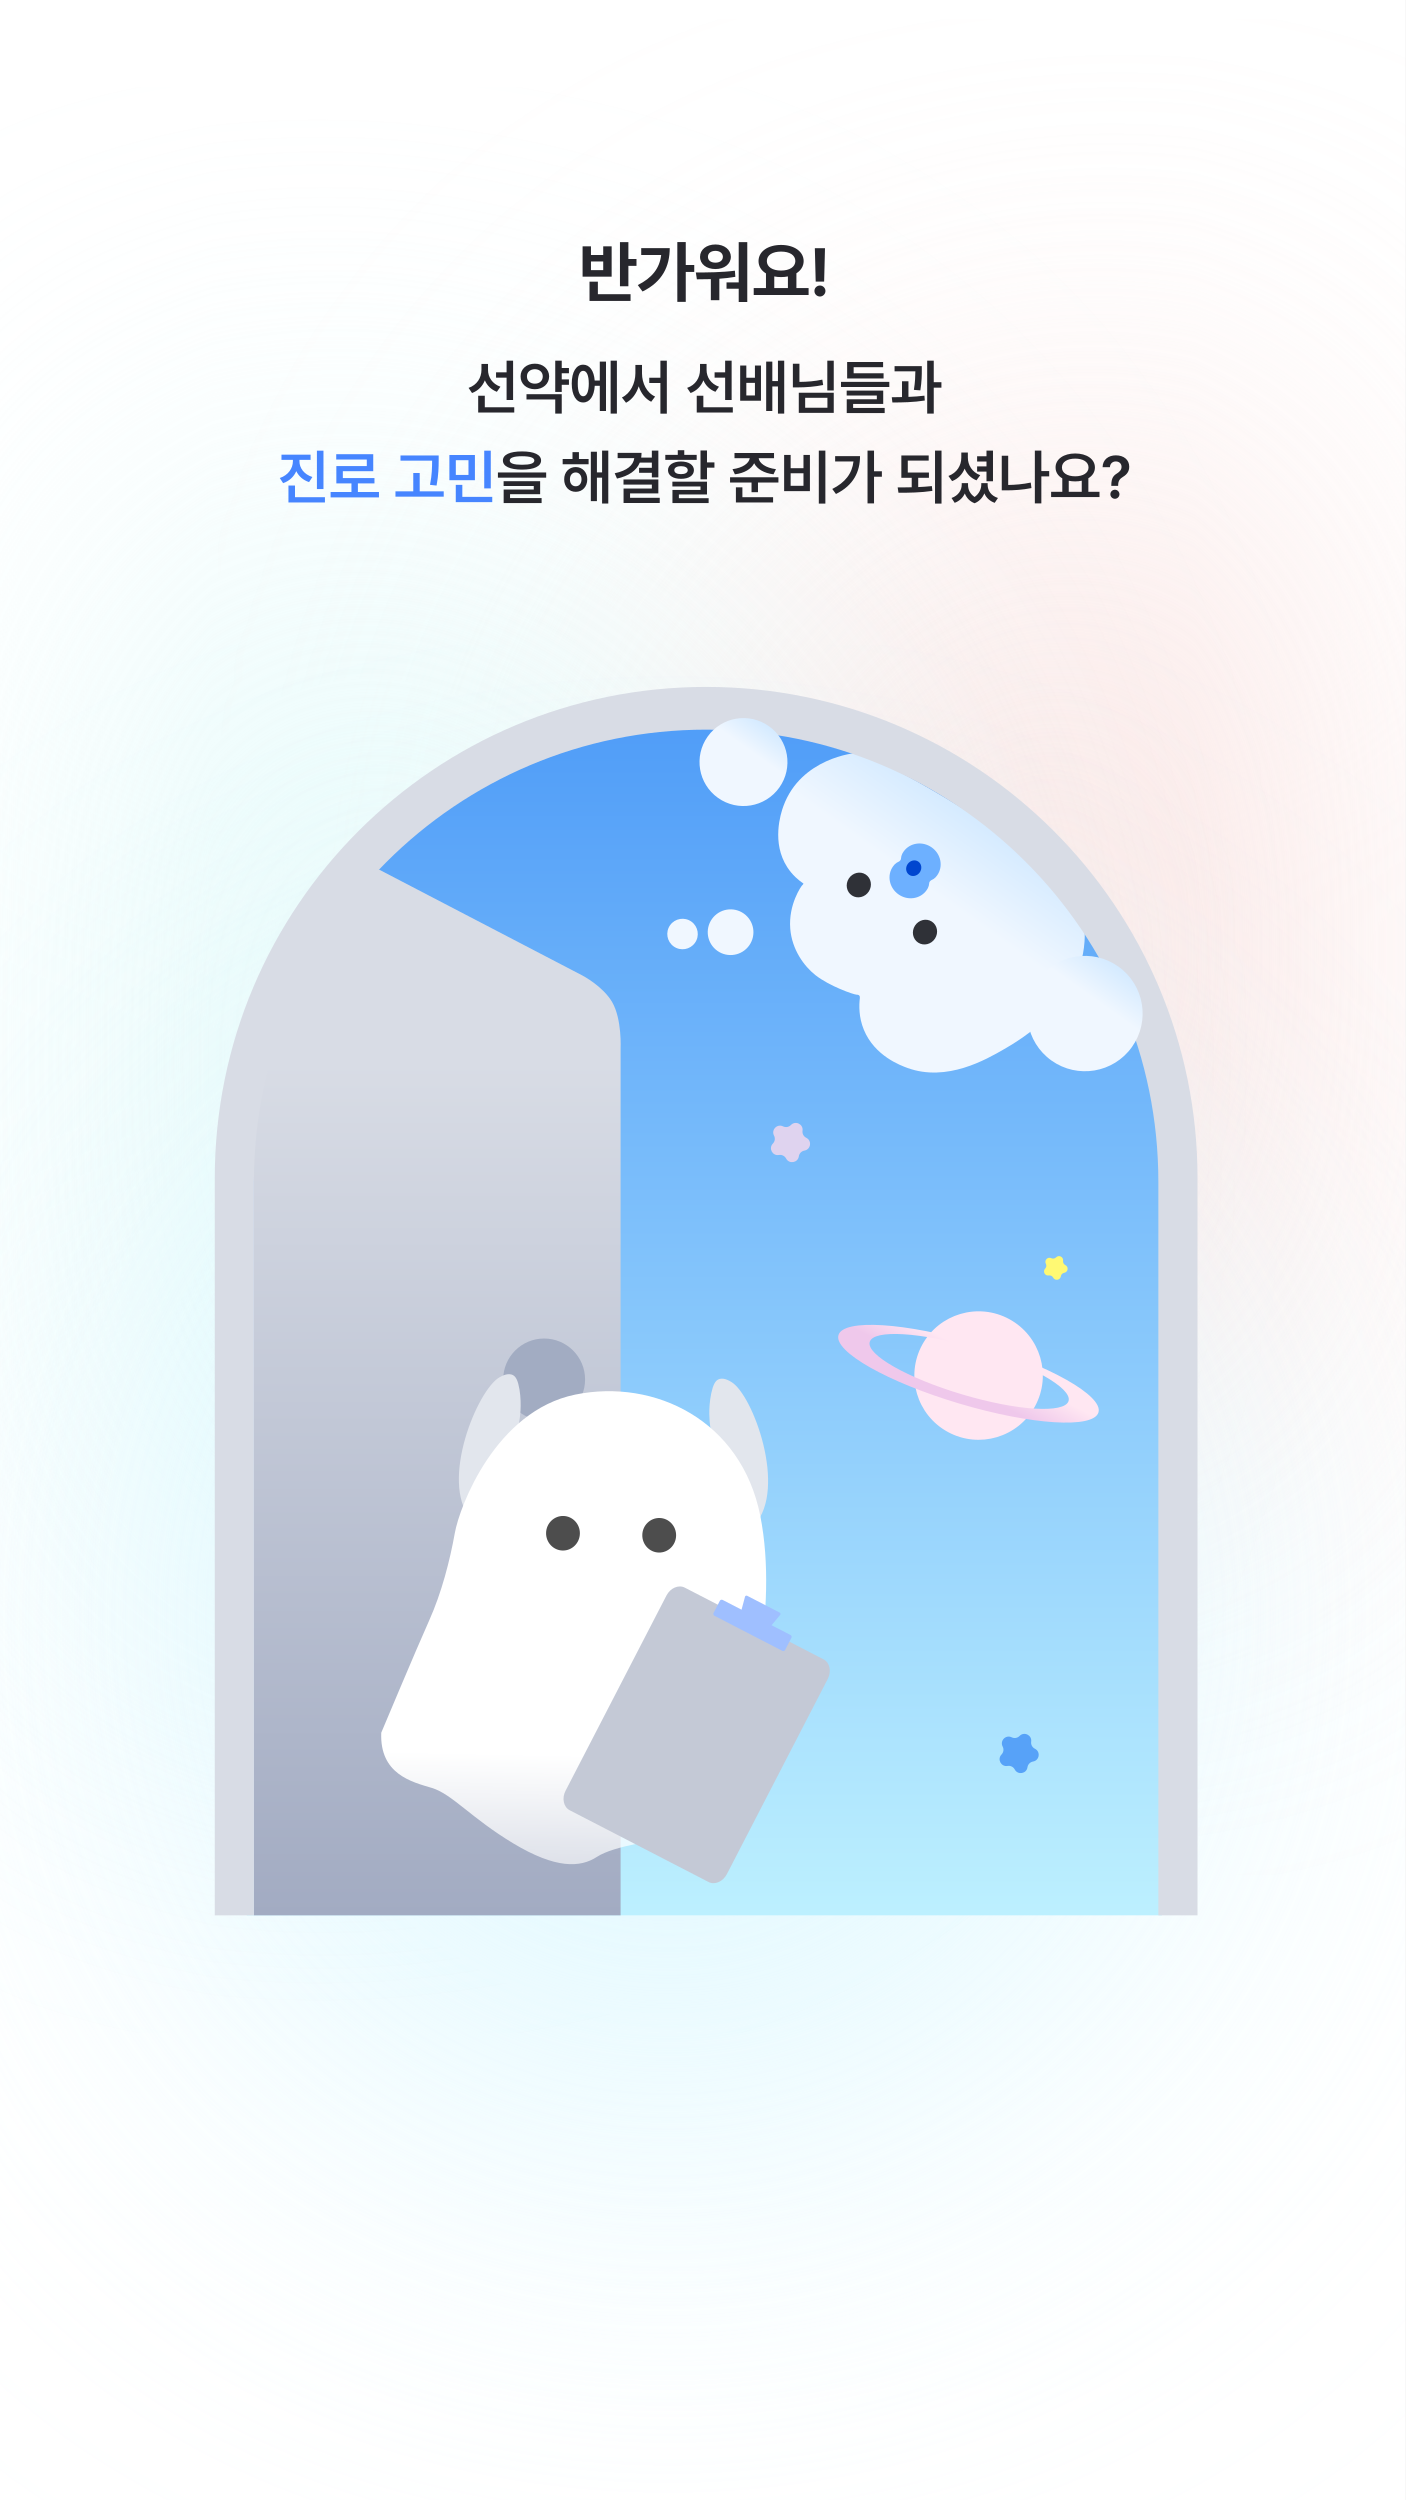
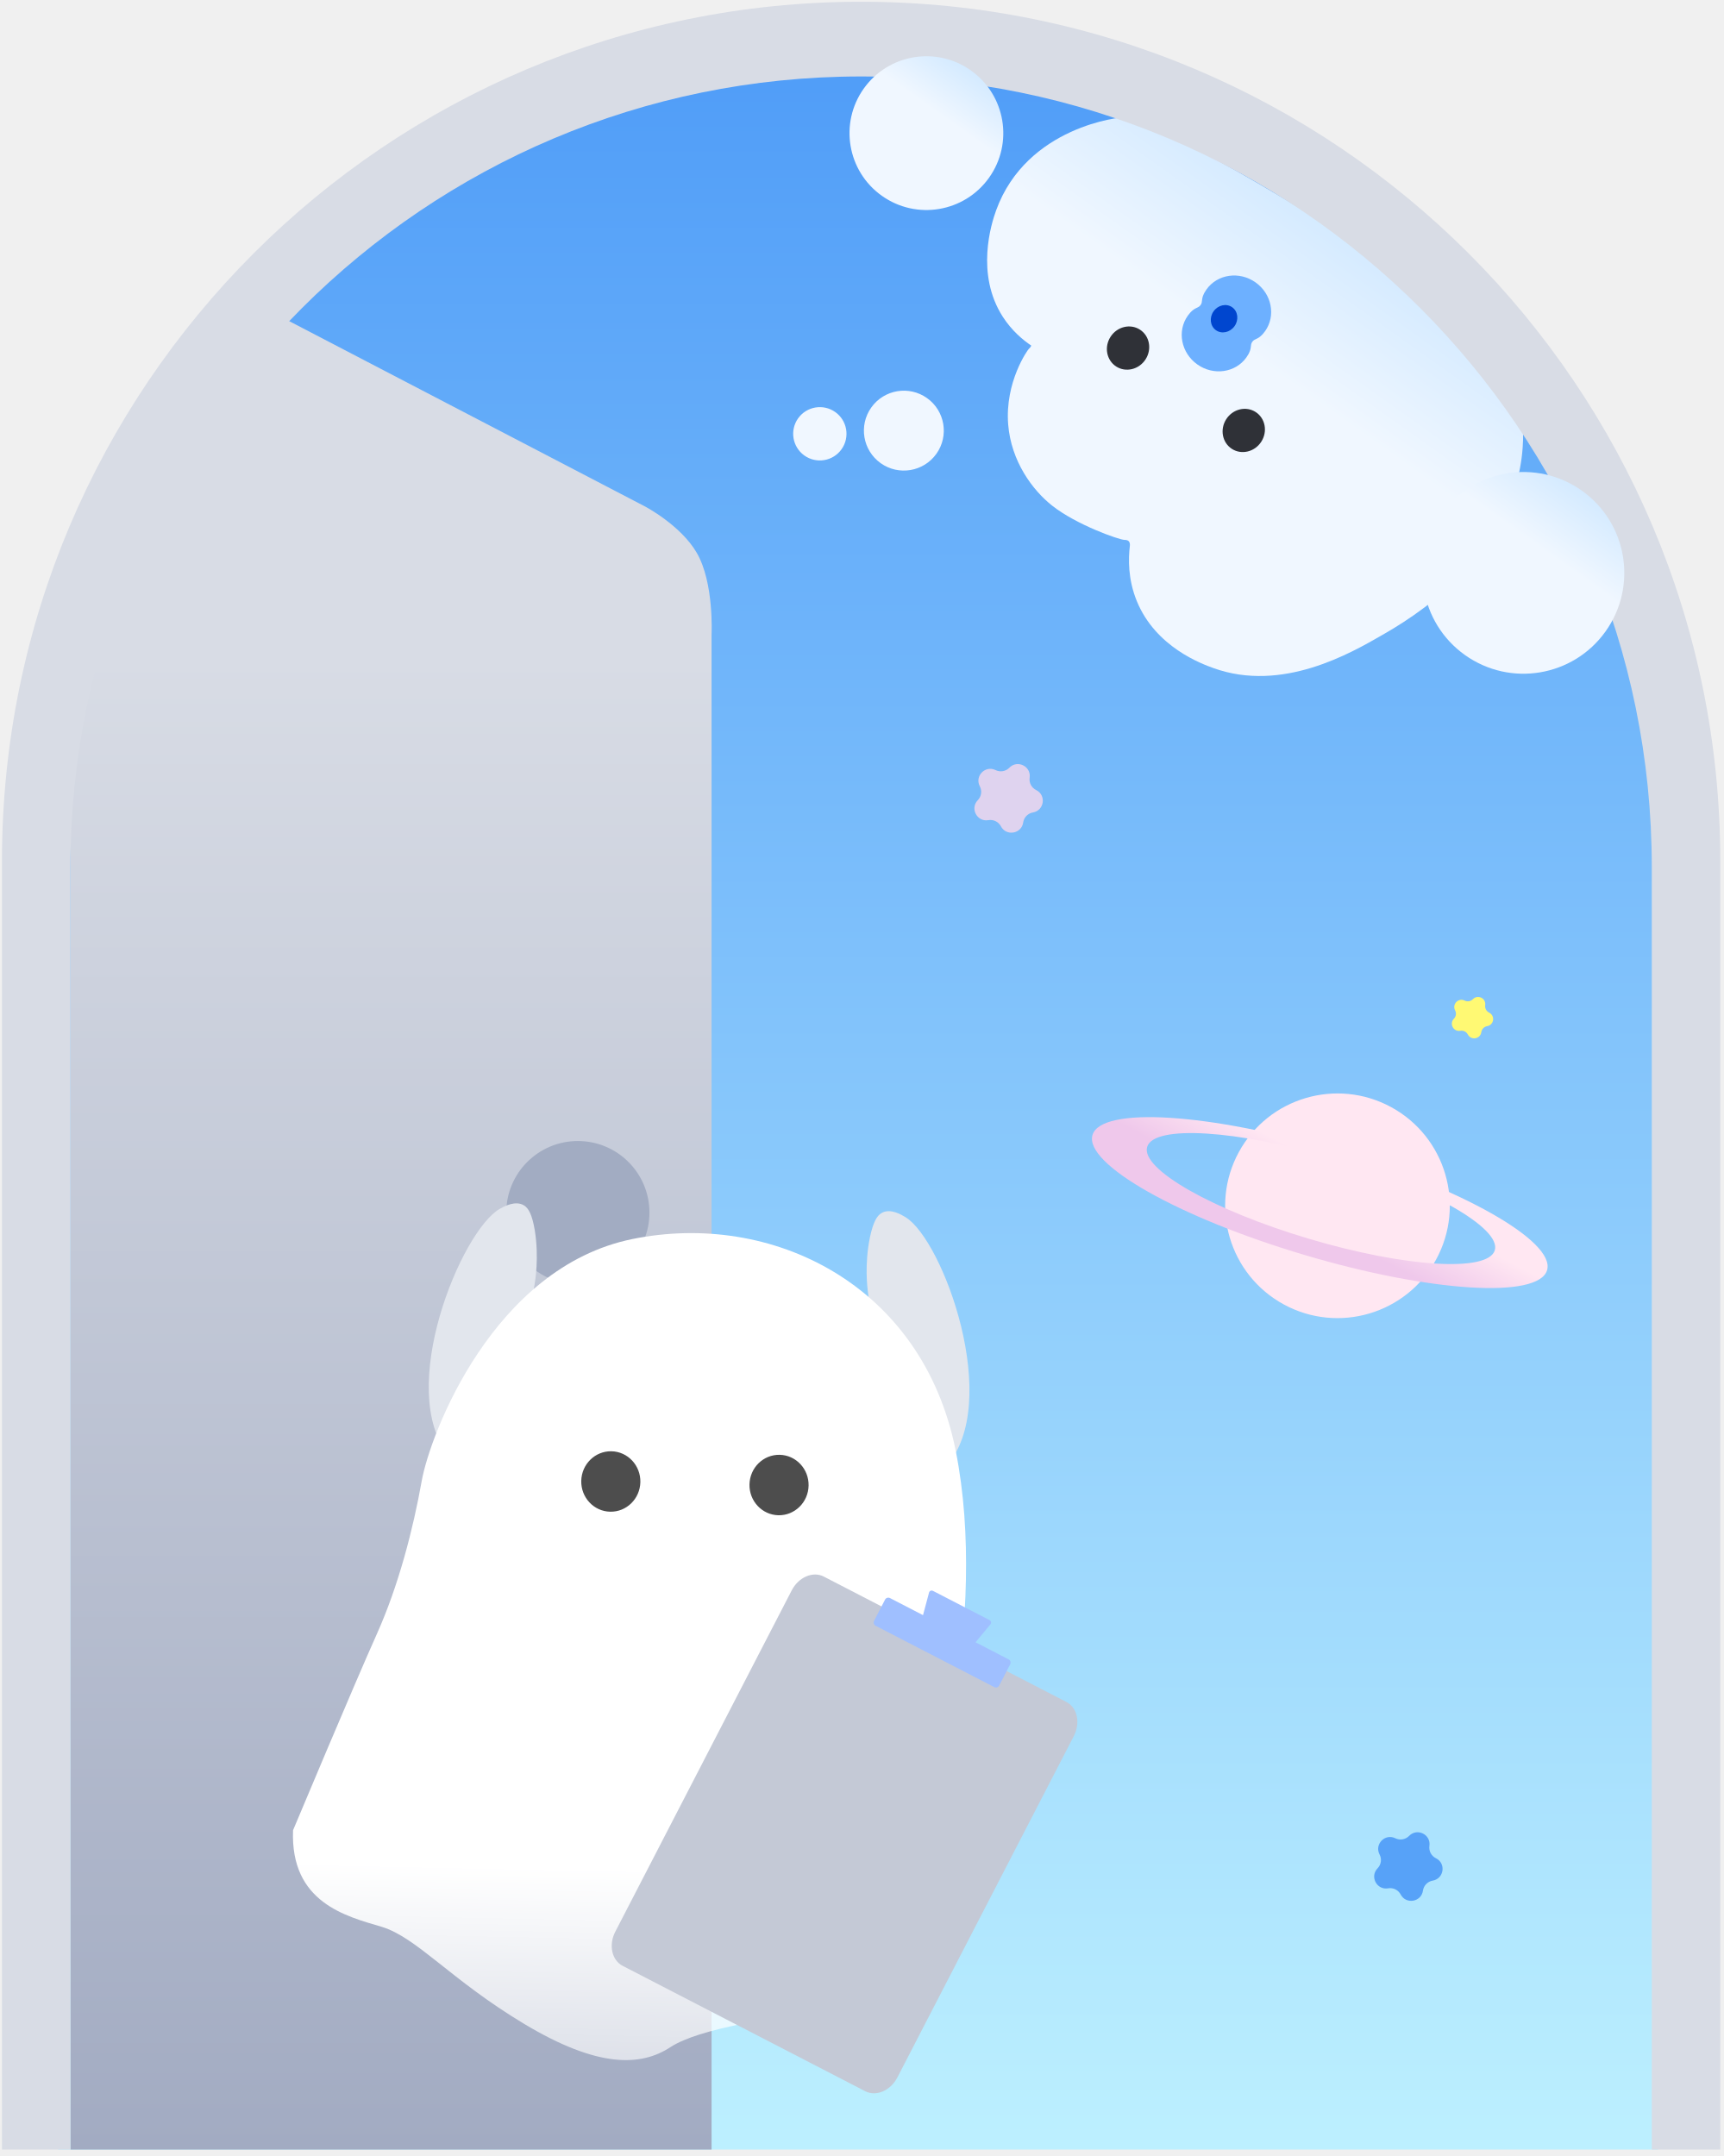
- <svg xmlns="http://www.w3.org/2000/svg" width="375" height="667" viewBox="0 0 375 667" fill="none">
-   <g clip-path="url(#clip0_3107_8977)">
-     <rect width="375" height="667" fill="white" />
-     <g opacity="0.8" filter="url(#filter0_f_3107_8977)">
-       <circle cx="127.533" cy="127.533" r="127.533" transform="matrix(-1 0 0 1 433.329 125.161)" fill="#F9E1DF" />
-     </g>
-     <g opacity="0.8" filter="url(#filter1_f_3107_8977)">
-       <circle cx="139.458" cy="139.458" r="139.458" transform="matrix(-1 0 0 1 220.587 143.372)" fill="#E2FAFA" />
-     </g>
-     <g opacity="0.8" filter="url(#filter2_f_3107_8977)">
-       <circle cx="139.458" cy="139.458" r="139.458" transform="matrix(-1 0 0 1 317.72 292.192)" fill="#D9F7FF" />
-     </g>
-     <path d="M167.653 64.593V69.093H169.815V70.939H167.653V76.37H165.403V64.593H167.653ZM168.233 78.497V80.29H157.282V75.157H159.514V78.497H168.233ZM157.669 65.718V68.038H160.938V65.718H163.188V73.821H155.436V65.718H157.669ZM157.669 72.064H160.938V69.761H157.669V72.064ZM182.959 64.575V70.71H185.227V72.556H182.959V80.536H180.709V64.575H182.959ZM178.688 66.21C178.67 70.991 176.807 75.14 171.428 77.776L170.162 76.054C173.951 74.155 175.981 71.606 176.403 68.038H171.076V66.21H178.688ZM199.373 64.593V80.571H197.088V77.038H193.836V75.351H197.088V64.593H199.373ZM185.645 72.696C188.633 72.696 192.623 72.679 196.068 72.222L196.191 73.856C194.785 74.111 193.335 74.269 191.92 74.366V80.097H189.652V74.472C188.325 74.516 187.068 74.524 185.926 74.524L185.645 72.696ZM190.883 65.226C193.238 65.226 194.979 66.597 194.996 68.513C194.979 70.481 193.238 71.782 190.883 71.782C188.492 71.782 186.77 70.481 186.77 68.513C186.77 66.597 188.492 65.226 190.883 65.226ZM190.883 66.931C189.688 66.931 188.879 67.546 188.879 68.513C188.879 69.515 189.688 70.077 190.883 70.077C192.043 70.077 192.852 69.515 192.869 68.513C192.852 67.546 192.043 66.931 190.883 66.931ZM215.734 76.862V78.708H201.091V76.862H204.361V72.942C203.122 72.204 202.375 71.07 202.375 69.655C202.375 67.071 204.906 65.349 208.386 65.349C211.849 65.349 214.398 67.071 214.416 69.655C214.407 71.035 213.677 72.16 212.482 72.907V76.862H215.734ZM208.386 67.124C206.101 67.124 204.59 68.038 204.59 69.655C204.59 71.22 206.101 72.186 208.386 72.186C210.654 72.186 212.183 71.22 212.201 69.655C212.183 68.038 210.654 67.124 208.386 67.124ZM206.576 76.862H210.215V73.751C209.643 73.865 209.028 73.927 208.386 73.927C207.745 73.927 207.138 73.874 206.576 73.751V76.862ZM220.107 66.228L219.878 75.14H217.628L217.4 66.228H220.107ZM218.771 79.112C217.945 79.112 217.277 78.444 217.294 77.636C217.277 76.827 217.945 76.177 218.771 76.177C219.544 76.177 220.23 76.827 220.23 77.636C220.23 78.444 219.544 79.112 218.771 79.112ZM130.204 98.72C130.204 100.595 131.329 102.423 133.517 103.173L132.564 104.532C131.04 103.954 129.947 102.853 129.361 101.47C128.743 103.017 127.595 104.243 125.939 104.86L125.017 103.485C127.283 102.72 128.439 100.767 128.454 98.704V97.095H130.204V98.72ZM136.892 96.235V106.72H135.158V100.767H132.345V99.345H135.158V96.235H136.892ZM137.204 108.657V110.063H127.579V105.579H129.345V108.657H137.204ZM151.794 98.189V99.595H149.872V101.22H151.794V102.673H149.872V104.563H148.138V96.22H149.872V98.189H151.794ZM149.872 105.173V110.345H148.138V106.579H140.466V105.173H149.872ZM142.701 97.032C144.872 97.017 146.497 98.439 146.513 100.423C146.497 102.438 144.872 103.845 142.701 103.845C140.513 103.845 138.872 102.438 138.888 100.423C138.872 98.439 140.513 97.017 142.701 97.032ZM142.701 98.501C141.482 98.517 140.576 99.251 140.591 100.423C140.576 101.626 141.482 102.376 142.701 102.36C143.904 102.376 144.81 101.626 144.81 100.423C144.81 99.251 143.904 98.517 142.701 98.501ZM164.588 96.22V110.345H162.916V96.22H164.588ZM161.681 96.47V109.657H160.025V102.938H158.681C158.517 105.688 157.338 107.392 155.588 107.376C153.744 107.392 152.541 105.438 152.541 102.329C152.541 99.22 153.744 97.298 155.588 97.298C157.298 97.298 158.463 98.892 158.666 101.532H160.025V96.47H161.681ZM155.588 98.939C154.697 98.923 154.134 100.126 154.15 102.329C154.134 104.532 154.697 105.735 155.588 105.72C156.525 105.735 157.088 104.532 157.088 102.329C157.088 100.126 156.525 98.923 155.588 98.939ZM171.287 99.61C171.287 102.235 172.537 104.813 174.787 105.798L173.74 107.188C172.138 106.407 171.013 104.907 170.412 103.063C169.795 105.009 168.646 106.626 167.021 107.454L165.928 106.048C168.224 104.97 169.506 102.251 169.521 99.61V97.36H171.287V99.61ZM177.912 96.22V110.36H176.193V102.188H173.224V100.782H176.193V96.22H177.912ZM188.514 98.72C188.514 100.595 189.639 102.423 191.826 103.173L190.873 104.532C189.35 103.954 188.256 102.853 187.67 101.47C187.053 103.017 185.904 104.243 184.248 104.86L183.326 103.485C185.592 102.72 186.748 100.767 186.764 98.704V97.095H188.514V98.72ZM195.201 96.235V106.72H193.467V100.767H190.654V99.345H193.467V96.235H195.201ZM195.514 108.657V110.063H185.889V105.579H187.654V108.657H195.514ZM199.119 97.517V100.782H201.416V97.517H203.026V106.923H197.479V97.517H199.119ZM199.119 105.517H201.416V102.157H199.119V105.517ZM209.229 96.22V110.345H207.557V103.11H206.057V109.657H204.416V96.47H206.057V101.673H207.557V96.22H209.229ZM222.444 96.22V104.173H220.725V96.22H222.444ZM213.288 97.048V101.892C215.498 101.868 217.405 101.712 219.397 101.282L219.616 102.72C217.366 103.173 215.241 103.345 212.741 103.36H211.538V97.048H213.288ZM222.444 104.782V110.157H213.116V104.782H222.444ZM214.819 106.142V108.782H220.756V106.142H214.819ZM237.268 101.876V103.251H224.378V101.876H237.268ZM235.737 99.595V100.97H226.018V96.579H235.612V97.97H227.753V99.595H235.737ZM235.643 104.22V107.767H227.612V108.845H236.034V110.204H225.909V106.517H233.94V105.532H225.893V104.22H235.643ZM245.936 97.689V98.689C245.936 99.954 245.936 101.72 245.546 104.157L243.827 104.017C244.163 101.876 244.202 100.298 244.217 99.079H238.671V97.689H245.936ZM242.374 101.72V105.892C243.811 105.837 245.288 105.735 246.639 105.563L246.733 106.86C243.811 107.329 240.577 107.392 238.092 107.376L237.921 105.985C238.757 105.978 239.686 105.97 240.655 105.938V101.72H242.374ZM249.124 96.22V101.97H251.171V103.438H249.124V110.345H247.374V96.22H249.124ZM139.267 120.438C142.486 120.438 144.345 121.298 144.361 122.86C144.345 124.438 142.486 125.282 139.267 125.298C136.048 125.282 134.173 124.438 134.173 122.86C134.173 121.298 136.048 120.438 139.267 120.438ZM139.267 121.72C137.111 121.72 135.986 122.126 136.001 122.86C135.986 123.642 137.111 124.001 139.267 124.001C141.454 124.001 142.564 123.642 142.564 122.86C142.564 122.126 141.454 121.72 139.267 121.72ZM145.72 126.048V127.438H132.845V126.048H145.72ZM144.111 128.392V131.845H136.079V132.892H144.501V134.22H134.376V130.61H142.407V129.673H134.361V128.392H144.111ZM157.041 122.47V123.86H150.119V122.47H152.744V120.626H154.462V122.47H157.041ZM153.603 124.61C155.4 124.61 156.681 125.97 156.681 127.892C156.681 129.845 155.4 131.22 153.603 131.22C151.822 131.22 150.509 129.845 150.525 127.892C150.509 125.97 151.822 124.61 153.603 124.61ZM153.603 126.048C152.681 126.048 152.041 126.782 152.056 127.892C152.041 129.032 152.681 129.751 153.603 129.735C154.509 129.751 155.15 129.032 155.15 127.892C155.15 126.782 154.509 126.048 153.603 126.048ZM162.291 120.22V134.345H160.634V127.438H159.259V133.704H157.634V120.517H159.259V126.032H160.634V120.22H162.291ZM175.646 120.22V127.376H173.912V126.142H170.506V124.813H173.912V123.423H170.693C169.802 125.579 167.74 126.985 164.615 127.688L164.006 126.267C167.326 125.579 168.982 124.118 169.224 122.235H164.787V120.829H171.162C171.162 121.274 171.123 121.696 171.068 122.095H173.912V120.22H175.646ZM175.646 127.923V131.642H168.099V132.813H176.021V134.204H166.365V130.345H173.912V129.298H166.349V127.923H175.646ZM188.627 120.188V123.376H190.611V124.782H188.627V127.892H186.892V120.188H188.627ZM188.627 128.517V131.923H181.127V132.923H189.064V134.22H179.408V130.72H186.892V129.782H179.392V128.517H188.627ZM185.877 121.36V122.688H177.502V121.36H180.83V120.11H182.564V121.36H185.877ZM181.689 123.126C183.783 123.142 185.127 124.032 185.142 125.438C185.127 126.892 183.783 127.751 181.689 127.751C179.596 127.751 178.221 126.892 178.221 125.438C178.221 124.032 179.596 123.142 181.689 123.126ZM181.689 124.376C180.596 124.376 179.908 124.767 179.908 125.438C179.908 126.126 180.596 126.501 181.689 126.501C182.783 126.501 183.486 126.126 183.486 125.438C183.486 124.767 182.783 124.376 181.689 124.376ZM206.51 120.86V122.251H202.416C202.572 123.579 204.299 124.845 207.026 125.173L206.369 126.548C203.838 126.243 201.971 125.126 201.213 123.595C200.455 125.118 198.604 126.243 196.072 126.548L195.432 125.173C198.158 124.845 199.862 123.579 200.026 122.251H195.963V120.86H206.51ZM207.682 127.329V128.735H202.229V131.313H200.51V128.735H194.776V127.329H207.682ZM206.26 132.657V134.063H196.338V130.017H198.072V132.657H206.26ZM220.209 120.22V134.36H218.459V120.22H220.209ZM210.944 121.376V124.907H214.366V121.376H216.084V131.032H209.209V121.376H210.944ZM210.944 129.61H214.366V126.267H210.944V129.61ZM233.19 120.22V125.735H235.284V127.188H233.19V134.313H231.456V120.22H233.19ZM229.456 121.688C229.456 125.845 227.737 129.485 223.034 131.798L222.049 130.454C225.487 128.743 227.346 126.337 227.706 123.126H222.815V121.688H229.456ZM247.839 126.079V127.485H244.979V129.954C246.214 129.899 247.448 129.813 248.62 129.688L248.761 130.97C245.651 131.438 242.386 131.47 239.714 131.47L239.495 130.032C240.659 130.04 241.932 130.04 243.245 130.001V127.485H240.479V121.517H247.776V122.892H242.198V126.079H247.839ZM251.198 120.22V134.36H249.464V120.22H251.198ZM264.929 120.22V128.407H263.194V125.829H260.694V124.438H263.194V123.142H260.694V121.735H263.194V120.22H264.929ZM258.226 122.11C258.226 124.048 259.335 125.985 261.522 126.782L260.522 128.157C259.03 127.571 257.96 126.438 257.366 125.032C256.749 126.54 255.624 127.743 254.022 128.36L253.038 126.985C255.319 126.142 256.476 124.204 256.476 122.11V120.735H258.226V122.11ZM258.272 129.376C258.257 130.571 258.804 131.806 260.022 132.595C261.241 131.743 261.788 130.438 261.804 129.376V128.907H263.507V129.376C263.507 130.845 264.366 132.267 266.257 132.86L265.382 134.157C264.015 133.673 263.108 132.767 262.632 131.626C262.163 132.751 261.319 133.751 260.022 134.267C258.702 133.767 257.858 132.798 257.413 131.657C256.905 132.759 256.022 133.665 254.71 134.157L253.866 132.86C255.694 132.235 256.569 130.767 256.585 129.376V128.907H258.272V129.376ZM279.925 125.673V127.095H277.831V134.313H276.097V120.22H277.831V125.673H279.925ZM268.987 121.595V129.392C270.87 129.36 272.878 129.196 275.003 128.751L275.191 130.22C272.816 130.688 270.55 130.829 268.456 130.829H267.269V121.595H268.987ZM293.343 131.204V132.626H280.437V131.204H283.421V127.626C282.296 126.985 281.617 125.978 281.624 124.72C281.609 122.47 283.827 120.985 286.859 120.985C289.906 120.985 292.124 122.47 292.124 124.72C292.124 125.954 291.468 126.946 290.374 127.595V131.204H293.343ZM286.859 122.36C284.749 122.36 283.312 123.251 283.327 124.72C283.312 126.173 284.749 127.079 286.859 127.079C288.968 127.079 290.421 126.173 290.421 124.72C290.421 123.251 288.968 122.36 286.859 122.36ZM285.14 131.204H288.609V128.251C288.07 128.376 287.484 128.438 286.859 128.438C286.249 128.438 285.671 128.376 285.14 128.267V131.204ZM296.496 129.485C296.511 127.501 297.074 126.892 298.058 126.282C298.73 125.86 299.23 125.329 299.23 124.548C299.23 123.673 298.558 123.11 297.699 123.11C296.918 123.11 296.168 123.61 296.121 124.657H294.168C294.214 122.563 295.793 121.485 297.714 121.485C299.824 121.485 301.277 122.657 301.277 124.517C301.277 125.782 300.636 126.61 299.621 127.22C298.714 127.767 298.339 128.313 298.324 129.485V129.626H296.496V129.485ZM297.464 133.079C296.793 133.079 296.246 132.532 296.246 131.86C296.246 131.204 296.793 130.657 297.464 130.657C298.105 130.657 298.668 131.204 298.668 131.86C298.668 132.532 298.105 133.079 297.464 133.079Z" fill="#27272D" />
-     <path d="M79.895 123.095C79.895 124.845 81.098 126.563 83.348 127.267L82.457 128.626C80.856 128.103 79.692 127.048 79.051 125.704C78.411 127.165 77.215 128.329 75.536 128.907L74.645 127.532C76.911 126.782 78.129 124.954 78.145 123.095V122.688H75.098V121.298H82.864V122.688H79.895V123.095ZM86.301 120.235V130.485H84.551V120.235H86.301ZM86.692 132.657V134.063H76.957V129.548H78.707V132.657H86.692ZM101.11 131.267V132.704H88.204V131.267H93.766V128.97H89.735V124.345H97.86V122.595H89.704V121.188H99.579V125.72H91.469V127.548H99.907V128.97H95.485V131.267H101.11ZM117.04 121.517V122.876C117.024 124.626 117.024 126.595 116.477 129.548L114.727 129.36C115.274 126.61 115.274 124.603 115.29 122.907H106.852V121.517H117.04ZM118.384 131.095V132.517H105.509V131.095H110.259V126.188H111.977V131.095H118.384ZM126.708 121.392V128.11H119.896V121.392H126.708ZM121.614 122.782V126.72H124.989V122.782H121.614ZM130.942 120.235V130.313H129.192V120.235H130.942ZM131.333 132.563V133.97H121.599V129.36H123.349V132.563H131.333Z" fill="#4685FF" />
-     <path d="M65.85 314.843C65.85 247.422 120.505 192.768 187.925 192.768C255.345 192.768 310 247.422 310 314.843V511.018H65.85V314.843Z" fill="url(#paint0_linear_3107_8977)" />
-     <circle cx="261.089" cy="367" r="17.139" transform="rotate(28.5583 261.089 367)" fill="#FFE7F2" />
-     <path fill-rule="evenodd" clip-rule="evenodd" d="M256.016 374.492C275.171 380.189 291.762 381.234 293.072 376.827C294.383 372.421 279.917 364.23 260.761 358.534C241.606 352.838 225.015 351.792 223.705 356.199C222.394 360.606 236.86 368.796 256.016 374.492ZM256.746 372.037C271.394 376.393 284.086 377.176 285.094 373.787C286.102 370.397 275.044 364.118 260.396 359.761C245.748 355.405 233.056 354.622 232.048 358.012C231.04 361.402 242.097 367.681 256.746 372.037Z" fill="url(#paint1_linear_3107_8977)" />
-     <path d="M84.375 244.542L96.931 229.817L155.42 260.283C155.42 260.283 160.862 263.128 163.321 267.36C165.977 271.93 165.579 279.79 165.579 279.79V511.017H67.75V287.767L84.375 244.542Z" fill="url(#paint2_linear_3107_8977)" />
-     <path d="M228.597 200.922C229.164 200.826 230.106 200.988 230.106 200.988C230.274 201.052 230.41 201.111 230.506 201.152C230.506 201.152 230.559 201.176 230.615 201.202C251.332 211.107 270.331 224.54 270.331 224.54C274.698 227.626 280.347 231.806 286.759 237.057C288.14 240.212 289.779 245.231 289.347 251.287C288.143 268.282 271.756 277.684 267.953 279.882C263.083 282.695 252.636 288.731 242.151 284.945C240.394 284.309 233.354 281.768 230.47 274.731C229.084 271.348 229.182 268.205 229.402 266.343C229.431 266.126 229.437 265.804 229.239 265.597C229.019 265.362 228.651 265.388 228.582 265.386C227.7 265.355 221.266 263.082 217.581 260.184C214.531 257.788 211.29 253.369 210.84 247.78C210.318 241.277 213.823 236.373 213.997 236.227C214.011 236.214 214.245 236.036 214.363 235.746C214.363 235.746 214.365 235.743 214.367 235.74C213.129 234.905 211.409 233.503 210.014 231.331C205.833 224.82 208.259 217.129 209.005 215.086C213.68 202.246 228.148 200.799 228.597 200.922Z" fill="url(#paint3_linear_3107_8977)" />
-     <path d="M249.459 250.409C248.457 251.961 246.449 252.449 244.973 251.496C243.498 250.544 243.115 248.514 244.117 246.961C245.119 245.408 247.127 244.921 248.602 245.873C250.078 246.825 250.461 248.856 249.459 250.409Z" fill="#2F3137" />
-     <path d="M231.803 237.838C230.801 239.391 228.793 239.878 227.318 238.926C225.842 237.974 225.459 235.944 226.461 234.391C227.463 232.838 229.471 232.351 230.947 233.303C232.422 234.255 232.805 236.286 231.803 237.838Z" fill="#2F3137" />
-     <path d="M247.192 237.538C245.52 239.886 242.163 240.364 239.694 238.606C237.225 236.848 236.578 233.52 238.25 231.172C238.492 230.831 238.739 230.583 238.739 230.583C239.467 229.861 239.849 230.039 240.201 229.544C240.553 229.049 240.262 228.744 240.704 227.823C240.704 227.823 240.858 227.508 241.1 227.168C242.772 224.82 246.129 224.342 248.598 226.1C251.067 227.858 251.714 231.186 250.042 233.534C249.8 233.874 249.553 234.123 249.553 234.123C248.825 234.845 248.443 234.666 248.091 235.161C247.738 235.656 248.032 235.958 247.588 236.883C247.588 236.883 247.432 237.201 247.192 237.538Z" fill="#6DB0FF" />
-     <path d="M245.026 229.888C245.908 230.516 246.065 231.808 245.378 232.773C244.69 233.739 243.418 234.012 242.537 233.385C241.655 232.757 241.497 231.465 242.185 230.5C242.872 229.534 244.144 229.261 245.026 229.888Z" fill="#0046CF" />
-     <path d="M198.456 243.747C201.199 245.7 201.839 249.506 199.886 252.249C197.934 254.991 194.128 255.632 191.385 253.679C188.642 251.726 188.002 247.92 189.954 245.178C191.907 242.435 195.713 241.795 198.456 243.747Z" fill="#F0F7FF" />
-     <path d="M184.459 245.882C186.29 247.185 186.717 249.725 185.414 251.555C184.111 253.385 181.571 253.813 179.741 252.51C177.911 251.207 177.484 248.667 178.786 246.837C180.089 245.007 182.629 244.579 184.459 245.882Z" fill="#F0F7FF" />
-     <path fill-rule="evenodd" clip-rule="evenodd" d="M188.4 183.268C115.996 183.268 57.3 241.963 57.3 314.368V511.018H67.75V511.018H309.05V511.018H319.5V314.368C319.5 241.963 260.805 183.268 188.4 183.268ZM309.05 511.018V315.318C309.05 248.685 255.033 194.668 188.4 194.668C121.767 194.668 67.75 248.685 67.75 315.318V511.018H309.05Z" fill="#D8DCE5" />
-     <circle cx="145.175" cy="368.042" r="10.925" fill="#A2ACC2" />
-     <path d="M191.15 392.656C190.469 388.49 189.995 384.225 189.417 380.009C189.375 379.547 188.885 376.051 189.743 371.814C190.255 369.415 190.838 368.505 191.512 368.109C192.862 367.317 194.582 368.379 195.19 368.75C200.909 372.254 210.024 397.103 201.363 406.763C199.788 408.524 196.925 410.566 194.844 409.6C192.765 408.531 193.246 405.157 191.15 392.656Z" fill="#E2E6ED" />
-     <path d="M136.323 391.505C137.179 387.371 137.832 383.129 138.586 378.942C138.647 378.482 139.284 375.009 138.605 370.74C138.194 368.322 137.65 367.388 136.992 366.964C135.677 366.116 133.913 367.104 133.291 367.45C127.43 370.71 117.279 395.155 125.527 405.17C127.026 406.996 129.8 409.156 131.92 408.278C134.043 407.297 133.704 403.907 136.323 391.505Z" fill="#E2E6ED" />
-     <path d="M101.718 462.287C101.718 462.287 111.162 439.776 114.496 432.362C117.83 424.947 120.064 416.228 121.343 409.027C122.622 401.826 132.282 376.397 153.493 372.075C174.704 367.754 197.793 378.953 202.846 404.434C207.898 429.916 199.42 460.137 196.162 473.653C192.905 487.169 189.133 488.577 182.188 489.763C175.242 490.95 163.83 492.454 159.309 495.383C154.786 498.364 148.22 498.585 136.981 491.838C125.742 485.091 120.648 478.679 115.249 477.028C109.849 475.427 101.28 473.351 101.718 462.287Z" fill="url(#paint4_linear_3107_8977)" />
-     <path d="M150.107 413.683C152.598 413.736 154.66 411.713 154.713 409.166C154.767 406.619 152.792 404.512 150.301 404.46C147.811 404.408 145.749 406.43 145.695 408.977C145.642 411.524 147.617 413.631 150.107 413.683Z" fill="#4D4D4D" />
-     <path d="M175.778 414.223C178.268 414.276 180.331 412.253 180.384 409.706C180.438 407.159 178.462 405.052 175.972 405C173.481 404.948 171.419 406.97 171.366 409.517C171.312 412.064 173.288 414.171 175.778 414.223Z" fill="#4D4D4D" />
-     <path d="M189.039 502.12L152.002 482.977C150.351 482.123 149.849 479.783 150.886 477.776L177.814 425.678C178.851 423.671 181.051 422.727 182.701 423.58L219.739 442.724C221.39 443.577 221.892 445.917 220.854 447.924L193.929 500.018C192.892 502.024 190.69 502.973 189.039 502.12Z" fill="#C4C9D6" />
-     <path fill-rule="evenodd" clip-rule="evenodd" d="M197.844 429.466L198.788 425.938C198.896 425.731 199.152 425.653 199.355 425.758L208.01 430.231C208.217 430.338 208.295 430.595 208.19 430.798L205.859 433.609L210.907 436.218C211.18 436.359 211.287 436.695 211.146 436.967L209.47 440.21C209.329 440.482 208.993 440.589 208.721 440.449L190.614 431.09C190.342 430.949 190.235 430.613 190.375 430.341L192.052 427.098C192.192 426.826 192.528 426.719 192.8 426.859L197.844 429.466Z" fill="#9FBFFF" />
-     <path d="M211.019 300.152C212.245 298.892 214.367 299.936 214.116 301.675C214.004 302.453 214.405 303.215 215.111 303.562C216.688 304.338 216.35 306.679 214.618 306.978C213.844 307.112 213.244 307.729 213.131 308.507C212.881 310.246 210.55 310.649 209.731 309.094C209.364 308.399 208.592 308.019 207.817 308.153C206.085 308.452 204.982 306.36 206.207 305.1C206.755 304.536 206.878 303.684 206.512 302.989C205.692 301.434 207.341 299.739 208.918 300.515C209.623 300.862 210.471 300.715 211.019 300.152Z" fill="#DFD3EF" />
-     <path d="M272.019 463.152C273.245 461.892 275.367 462.936 275.116 464.675C275.004 465.453 275.405 466.215 276.111 466.562C277.688 467.338 277.35 469.679 275.618 469.978C274.844 470.112 274.244 470.729 274.131 471.507C273.881 473.246 271.55 473.649 270.731 472.094C270.364 471.399 269.592 471.019 268.817 471.153C267.085 471.452 265.982 469.36 267.207 468.1C267.755 467.536 267.878 466.684 267.512 465.989C266.692 464.434 268.341 462.739 269.918 463.515C270.623 463.862 271.471 463.715 272.019 463.152Z" fill="#57A2F8" />
-     <path d="M281.76 335.466C282.499 334.706 283.78 335.336 283.629 336.386C283.561 336.856 283.804 337.316 284.229 337.525C285.181 337.993 284.978 339.406 283.932 339.587C283.465 339.668 283.102 340.04 283.035 340.51C282.883 341.56 281.476 341.803 280.982 340.865C280.76 340.445 280.294 340.215 279.826 340.296C278.781 340.477 278.115 339.214 278.855 338.453C279.185 338.113 279.26 337.599 279.038 337.179C278.543 336.24 279.539 335.217 280.491 335.685C280.916 335.895 281.429 335.806 281.76 335.466Z" fill="#FFF973" />
-     <path d="M298.391 257.881C305.315 262.811 306.932 272.42 302.002 279.344C297.072 286.268 287.463 287.885 280.539 282.955C273.615 278.026 271.998 268.416 276.928 261.492C281.857 254.568 291.467 252.951 298.391 257.881Z" fill="url(#paint5_linear_3107_8977)" />
-     <path d="M205.166 193.759C210.445 197.517 211.678 204.842 207.92 210.121C204.161 215.399 196.836 216.632 191.558 212.874C186.279 209.116 185.046 201.79 188.804 196.512C192.563 191.233 199.888 190.001 205.166 193.759Z" fill="url(#paint6_linear_3107_8977)" />
-   </g>
+ <svg xmlns="http://www.w3.org/2000/svg" width="263" height="329" viewBox="0 0 263 329" fill="none">
+   <path d="M8.85 131.843C8.85 64.422 63.505 9.768 130.925 9.768C198.345 9.768 253 64.422 253 131.843V328.018H8.85V131.843Z" fill="url(#paint0_linear_3107_8847)" />
+   <circle cx="204.089" cy="184" r="17.139" transform="rotate(28.5583 204.089 184)" fill="#FFE7F2" />
+   <path fill-rule="evenodd" clip-rule="evenodd" d="M199.016 191.492C218.171 197.189 234.762 198.234 236.072 193.827C237.383 189.421 222.917 181.23 203.761 175.534C184.606 169.838 168.015 168.792 166.705 173.199C165.394 177.606 179.86 185.796 199.016 191.492ZM199.746 189.037C214.394 193.393 227.086 194.176 228.094 190.787C229.102 187.397 218.044 181.118 203.396 176.761C188.748 172.405 176.056 171.622 175.048 175.012C174.04 178.402 185.097 184.681 199.746 189.037Z" fill="url(#paint1_linear_3107_8847)" />
+   <path d="M27.375 61.542L39.931 46.817L98.42 77.283C98.42 77.283 103.862 80.128 106.321 84.36C108.977 88.93 108.579 96.79 108.579 96.79V328.017H10.75V104.767L27.375 61.542Z" fill="url(#paint2_linear_3107_8847)" />
+   <path d="M171.597 17.922C172.164 17.826 173.106 17.988 173.106 17.988C173.274 18.052 173.41 18.111 173.506 18.152C173.506 18.152 173.559 18.176 173.615 18.202C194.332 28.107 213.331 41.54 213.331 41.54C217.698 44.626 223.347 48.806 229.759 54.057C231.14 57.212 232.779 62.231 232.347 68.287C231.143 85.282 214.756 94.684 210.953 96.882C206.083 99.695 195.636 105.731 185.151 101.945C183.394 101.309 176.354 98.768 173.47 91.731C172.084 88.348 172.182 85.205 172.402 83.343C172.431 83.126 172.437 82.804 172.239 82.597C172.019 82.362 171.651 82.388 171.582 82.386C170.7 82.355 164.266 80.082 160.581 77.184C157.531 74.788 154.29 70.369 153.84 64.78C153.318 58.277 156.823 53.373 156.997 53.227C157.011 53.214 157.245 53.035 157.363 52.746C157.363 52.746 157.365 52.743 157.367 52.74C156.129 51.905 154.409 50.503 153.014 48.331C148.833 41.82 151.259 34.129 152.005 32.086C156.68 19.246 171.148 17.799 171.597 17.922Z" fill="url(#paint3_linear_3107_8847)" />
+   <path d="M192.459 67.409C191.457 68.962 189.449 69.448 187.973 68.496C186.498 67.544 186.115 65.514 187.117 63.961C188.119 62.408 190.127 61.921 191.602 62.873C193.078 63.825 193.461 65.856 192.459 67.409Z" fill="#2F3137" />
+   <path d="M174.803 54.838C173.801 56.391 171.793 56.878 170.318 55.926C168.842 54.974 168.459 52.944 169.461 51.391C170.463 49.838 172.471 49.351 173.947 50.303C175.422 51.255 175.805 53.285 174.803 54.838Z" fill="#2F3137" />
+   <path d="M190.192 54.538C188.52 56.886 185.163 57.364 182.694 55.606C180.225 53.848 179.578 50.52 181.25 48.172C181.492 47.831 181.739 47.583 181.739 47.583C182.467 46.861 182.849 47.039 183.201 46.544C183.553 46.049 183.262 45.744 183.704 44.823C183.704 44.823 183.858 44.508 184.1 44.168C185.772 41.82 189.129 41.342 191.598 43.1C194.067 44.858 194.714 48.186 193.042 50.534C192.8 50.874 192.553 51.123 192.553 51.123C191.825 51.845 191.443 51.666 191.091 52.161C190.738 52.657 191.032 52.959 190.588 53.883C190.588 53.883 190.432 54.2 190.192 54.538Z" fill="#6DB0FF" />
+   <path d="M188.026 46.888C188.908 47.516 189.065 48.808 188.378 49.773C187.69 50.739 186.418 51.013 185.537 50.385C184.655 49.757 184.497 48.465 185.185 47.5C185.872 46.534 187.144 46.261 188.026 46.888Z" fill="#0046CF" />
+   <path d="M141.456 60.747C144.199 62.7 144.839 66.506 142.886 69.249C140.934 71.991 137.128 72.632 134.385 70.679C131.642 68.727 131.002 64.92 132.954 62.178C134.907 59.435 138.713 58.795 141.456 60.747Z" fill="#F0F7FF" />
+   <path d="M127.459 62.882C129.29 64.185 129.717 66.725 128.414 68.555C127.111 70.385 124.571 70.813 122.741 69.51C120.911 68.207 120.484 65.667 121.786 63.837C123.089 62.007 125.629 61.579 127.459 62.882Z" fill="#F0F7FF" />
+   <path fill-rule="evenodd" clip-rule="evenodd" d="M131.4 0.268C58.995 0.268 0.3 58.963 0.3 131.368V328.018H10.75V328.018H252.05V328.018H262.5V131.368C262.5 58.963 203.805 0.268 131.4 0.268ZM252.05 328.018V132.318C252.05 65.685 198.033 11.668 131.4 11.668C64.767 11.668 10.75 65.685 10.75 132.318V328.018H252.05Z" fill="#D8DCE5" />
+   <circle cx="88.175" cy="185.042" r="10.925" fill="#A2ACC2" />
+   <path d="M134.15 209.656C133.469 205.49 132.995 201.225 132.417 197.009C132.375 196.547 131.885 193.051 132.743 188.814C133.255 186.415 133.838 185.505 134.512 185.109C135.862 184.317 137.582 185.379 138.19 185.75C143.909 189.254 153.024 214.103 144.363 223.763C142.788 225.524 139.925 227.566 137.844 226.6C135.765 225.531 136.246 222.157 134.15 209.656Z" fill="#E2E6ED" />
+   <path d="M79.323 208.505C80.178 204.371 80.832 200.129 81.586 195.942C81.647 195.482 82.284 192.009 81.605 187.74C81.194 185.322 80.65 184.388 79.992 183.964C78.677 183.116 76.913 184.104 76.291 184.45C70.43 187.71 60.279 212.155 68.527 222.17C70.026 223.996 72.8 226.156 74.92 225.278C77.043 224.297 76.704 220.907 79.323 208.505Z" fill="#E2E6ED" />
+   <path d="M44.718 279.287C44.718 279.287 54.162 256.776 57.496 249.362C60.83 241.947 63.064 233.228 64.343 226.027C65.622 218.826 75.281 193.397 96.493 189.075C117.704 184.754 140.793 195.953 145.846 221.434C150.898 246.916 142.42 277.137 139.162 290.653C135.905 304.169 132.133 305.577 125.188 306.763C118.242 307.95 106.83 309.454 102.309 312.383C97.786 315.364 91.22 315.585 79.981 308.838C68.742 302.091 63.648 295.679 58.249 294.028C52.849 292.427 44.28 290.351 44.718 279.287Z" fill="url(#paint4_linear_3107_8847)" />
+   <path d="M93.107 230.683C95.598 230.736 97.66 228.713 97.713 226.166C97.767 223.619 95.791 221.512 93.301 221.46C90.811 221.408 88.749 223.43 88.695 225.977C88.642 228.524 90.617 230.631 93.107 230.683Z" fill="#4D4D4D" />
+   <path d="M118.778 231.223C121.268 231.276 123.331 229.253 123.384 226.706C123.438 224.159 121.462 222.052 118.972 222C116.481 221.948 114.419 223.97 114.366 226.517C114.312 229.064 116.288 231.171 118.778 231.223Z" fill="#4D4D4D" />
+   <path d="M132.039 319.12L95.002 299.977C93.351 299.123 92.849 296.783 93.886 294.776L120.814 242.678C121.851 240.671 124.051 239.727 125.701 240.58L162.739 259.724C164.39 260.577 164.892 262.917 163.854 264.924L136.929 317.018C135.892 319.024 133.69 319.973 132.039 319.12Z" fill="#C4C9D6" />
+   <path fill-rule="evenodd" clip-rule="evenodd" d="M140.844 246.466L141.788 242.938C141.896 242.731 142.152 242.653 142.355 242.758L151.01 247.231C151.217 247.338 151.295 247.595 151.19 247.798L148.859 250.609L153.907 253.218C154.18 253.359 154.287 253.695 154.146 253.967L152.47 257.21C152.329 257.482 151.993 257.589 151.721 257.449L133.614 248.09C133.342 247.949 133.235 247.613 133.375 247.341L135.052 244.098C135.192 243.826 135.528 243.719 135.8 243.859L140.844 246.466Z" fill="#9FBFFF" />
+   <path d="M154.019 117.152C155.245 115.892 157.367 116.936 157.116 118.675C157.004 119.453 157.405 120.215 158.111 120.562C159.688 121.338 159.35 123.679 157.618 123.978C156.844 124.112 156.244 124.729 156.131 125.507C155.881 127.246 153.55 127.649 152.731 126.094C152.364 125.399 151.592 125.019 150.817 125.153C149.085 125.452 147.982 123.36 149.207 122.1C149.755 121.536 149.878 120.684 149.512 119.989C148.692 118.434 150.341 116.739 151.918 117.515C152.623 117.862 153.471 117.715 154.019 117.152Z" fill="#DFD3EF" />
+   <path d="M215.019 280.152C216.245 278.892 218.367 279.936 218.116 281.675C218.004 282.453 218.405 283.215 219.111 283.562C220.688 284.338 220.35 286.679 218.618 286.978C217.844 287.112 217.244 287.729 217.131 288.507C216.881 290.246 214.55 290.649 213.731 289.094C213.364 288.399 212.592 288.019 211.817 288.153C210.085 288.452 208.982 286.36 210.207 285.1C210.755 284.536 210.878 283.684 210.512 282.989C209.692 281.434 211.341 279.739 212.918 280.515C213.623 280.862 214.471 280.715 215.019 280.152Z" fill="#57A2F8" />
+   <path d="M224.76 152.466C225.499 151.706 226.78 152.336 226.629 153.386C226.561 153.856 226.804 154.316 227.229 154.525C228.181 154.993 227.978 156.406 226.932 156.587C226.465 156.668 226.102 157.04 226.035 157.51C225.883 158.56 224.476 158.803 223.982 157.865C223.76 157.445 223.294 157.215 222.826 157.296C221.781 157.477 221.115 156.214 221.855 155.453C222.185 155.113 222.26 154.599 222.038 154.179C221.543 153.24 222.539 152.217 223.491 152.685C223.916 152.895 224.429 152.806 224.76 152.466Z" fill="#FFF973" />
+   <path d="M241.391 74.881C248.315 79.811 249.932 89.42 245.002 96.344C240.072 103.268 230.463 104.885 223.539 99.955C216.615 95.025 214.998 85.416 219.928 78.492C224.857 71.568 234.467 69.951 241.391 74.881Z" fill="url(#paint5_linear_3107_8847)" />
+   <path d="M148.166 10.759C153.445 14.517 154.678 21.842 150.92 27.121C147.161 32.399 139.836 33.632 134.558 29.874C129.279 26.116 128.046 18.79 131.804 13.512C135.563 8.233 142.888 7.001 148.166 10.759Z" fill="url(#paint6_linear_3107_8847)" />
  <defs>
-     <filter id="filter0_f_3107_8977" x="58.262" y="5.161" width="495.067" height="495.067" filterUnits="userSpaceOnUse" color-interpolation-filters="sRGB">
-       <feFlood flood-opacity="0" result="BackgroundImageFix" />
-       <feBlend mode="normal" in="SourceGraphic" in2="BackgroundImageFix" result="shape" />
-       <feGaussianBlur stdDeviation="60" result="effect1_foregroundBlur_3107_8977" />
-     </filter>
-     <filter id="filter1_f_3107_8977" x="-178.329" y="23.372" width="518.916" height="518.916" filterUnits="userSpaceOnUse" color-interpolation-filters="sRGB">
-       <feFlood flood-opacity="0" result="BackgroundImageFix" />
-       <feBlend mode="normal" in="SourceGraphic" in2="BackgroundImageFix" result="shape" />
-       <feGaussianBlur stdDeviation="60" result="effect1_foregroundBlur_3107_8977" />
-     </filter>
-     <filter id="filter2_f_3107_8977" x="-81.196" y="172.192" width="518.916" height="518.916" filterUnits="userSpaceOnUse" color-interpolation-filters="sRGB">
-       <feFlood flood-opacity="0" result="BackgroundImageFix" />
-       <feBlend mode="normal" in="SourceGraphic" in2="BackgroundImageFix" result="shape" />
-       <feGaussianBlur stdDeviation="60" result="effect1_foregroundBlur_3107_8977" />
-     </filter>
-     <linearGradient id="paint0_linear_3107_8977" x1="187.925" y1="192.768" x2="187.925" y2="618.455" gradientUnits="userSpaceOnUse">
+     <linearGradient id="paint0_linear_3107_8847" x1="130.925" y1="9.768" x2="130.925" y2="435.455" gradientUnits="userSpaceOnUse">
      <stop stop-color="#509DF8" />
      <stop offset="0.785" stop-color="#C2F4FF" />
    </linearGradient>
-     <linearGradient id="paint1_linear_3107_8977" x1="265.242" y1="363.895" x2="258.954" y2="375.919" gradientUnits="userSpaceOnUse">
+     <linearGradient id="paint1_linear_3107_8847" x1="208.242" y1="180.895" x2="201.954" y2="192.919" gradientUnits="userSpaceOnUse">
      <stop stop-color="#FFE7F2" />
      <stop offset="0.66" stop-color="#EFC8EB" />
    </linearGradient>
-     <linearGradient id="paint2_linear_3107_8977" x1="116.675" y1="283.361" x2="116.675" y2="511.017" gradientUnits="userSpaceOnUse">
+     <linearGradient id="paint2_linear_3107_8847" x1="59.675" y1="100.361" x2="59.675" y2="328.017" gradientUnits="userSpaceOnUse">
      <stop stop-color="#D8DCE5" />
      <stop offset="1" stop-color="#A2ABC2" />
    </linearGradient>
-     <linearGradient id="paint3_linear_3107_8977" x1="272.402" y1="203.491" x2="248.182" y2="237.51" gradientUnits="userSpaceOnUse">
+     <linearGradient id="paint3_linear_3107_8847" x1="215.402" y1="20.491" x2="191.182" y2="54.51" gradientUnits="userSpaceOnUse">
      <stop stop-color="#BEE0FF" />
      <stop offset="1" stop-color="#F0F7FF" />
    </linearGradient>
-     <linearGradient id="paint4_linear_3107_8977" x1="99.599" y1="546.784" x2="101.274" y2="467.093" gradientUnits="userSpaceOnUse">
+     <linearGradient id="paint4_linear_3107_8847" x1="42.599" y1="363.784" x2="44.274" y2="284.093" gradientUnits="userSpaceOnUse">
      <stop stop-color="white" stop-opacity="0" />
      <stop offset="1" stop-color="white" />
    </linearGradient>
-     <linearGradient id="paint5_linear_3107_8977" x1="303.316" y1="250.963" x2="292.105" y2="266.71" gradientUnits="userSpaceOnUse">
+     <linearGradient id="paint5_linear_3107_8847" x1="246.316" y1="67.963" x2="235.105" y2="83.71" gradientUnits="userSpaceOnUse">
      <stop stop-color="#BEE0FF" />
      <stop offset="1" stop-color="#F0F7FF" />
    </linearGradient>
-     <linearGradient id="paint6_linear_3107_8977" x1="208.921" y1="188.485" x2="200.375" y2="200.489" gradientUnits="userSpaceOnUse">
+     <linearGradient id="paint6_linear_3107_8847" x1="151.921" y1="5.485" x2="143.375" y2="17.489" gradientUnits="userSpaceOnUse">
      <stop stop-color="#BEE0FF" />
      <stop offset="1" stop-color="#F0F7FF" />
    </linearGradient>
-     <clipPath id="clip0_3107_8977">
-       <rect width="375" height="667" fill="white" />
-     </clipPath>
  </defs>
</svg>
